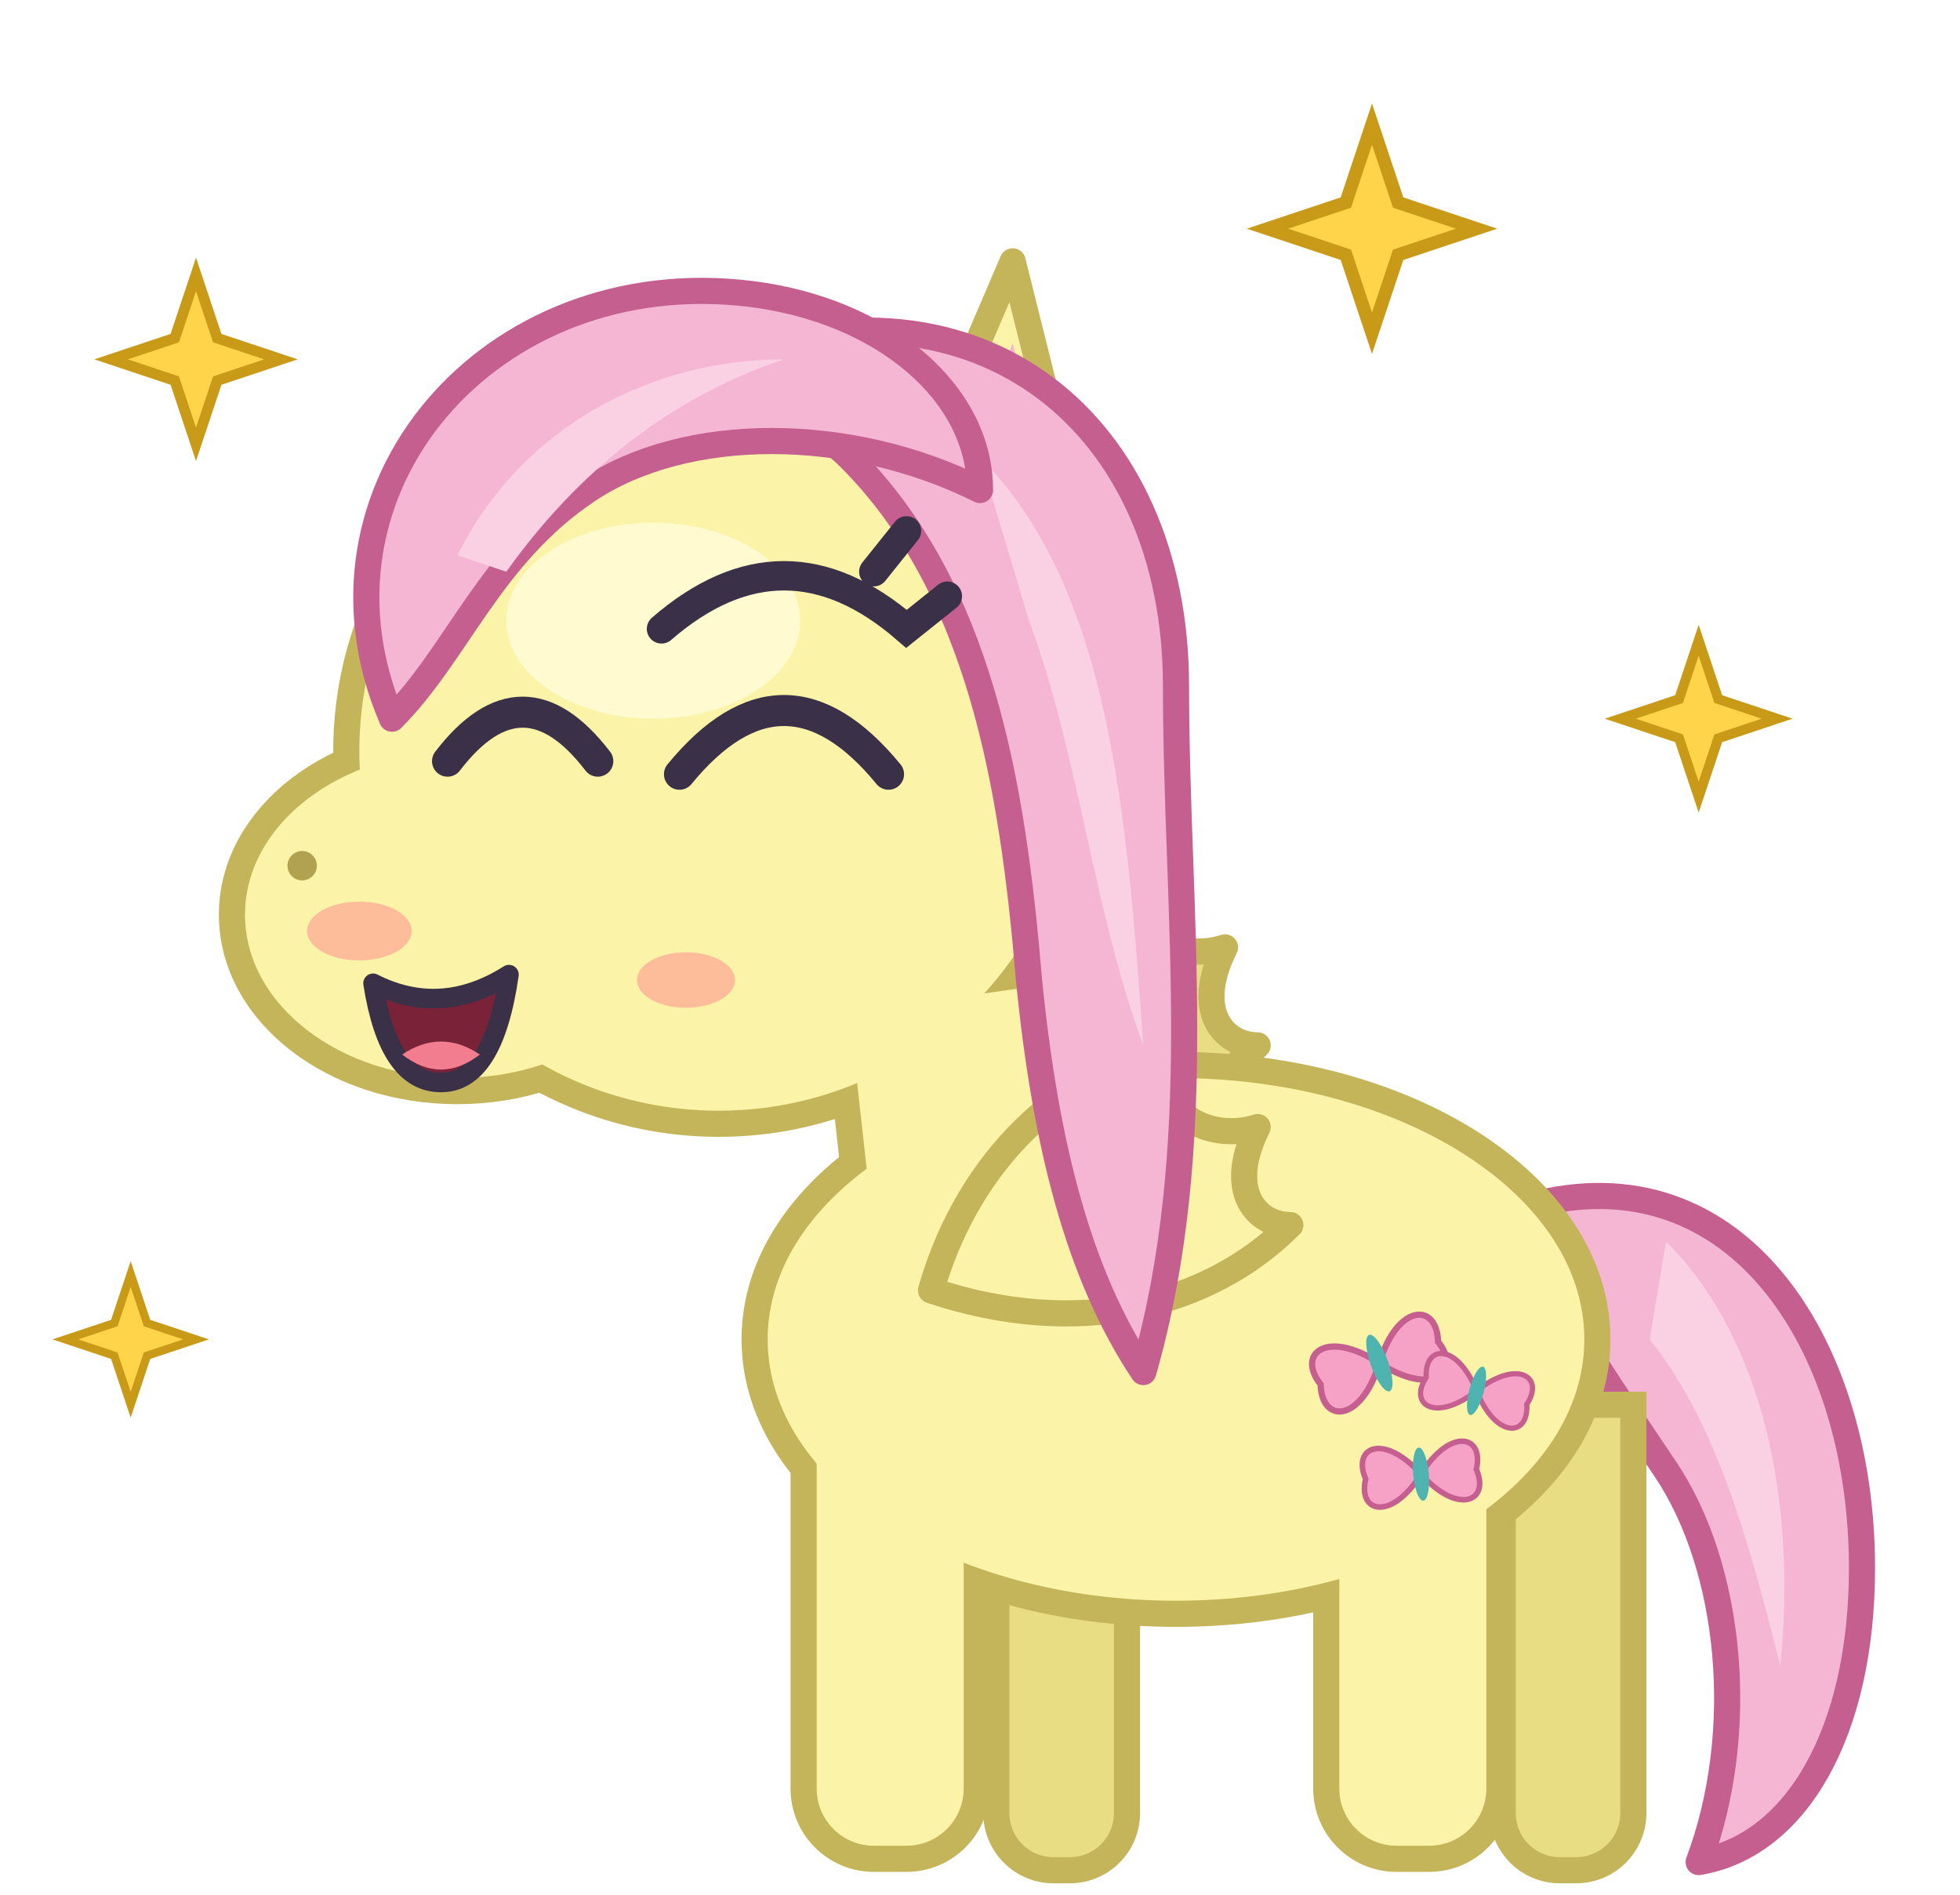
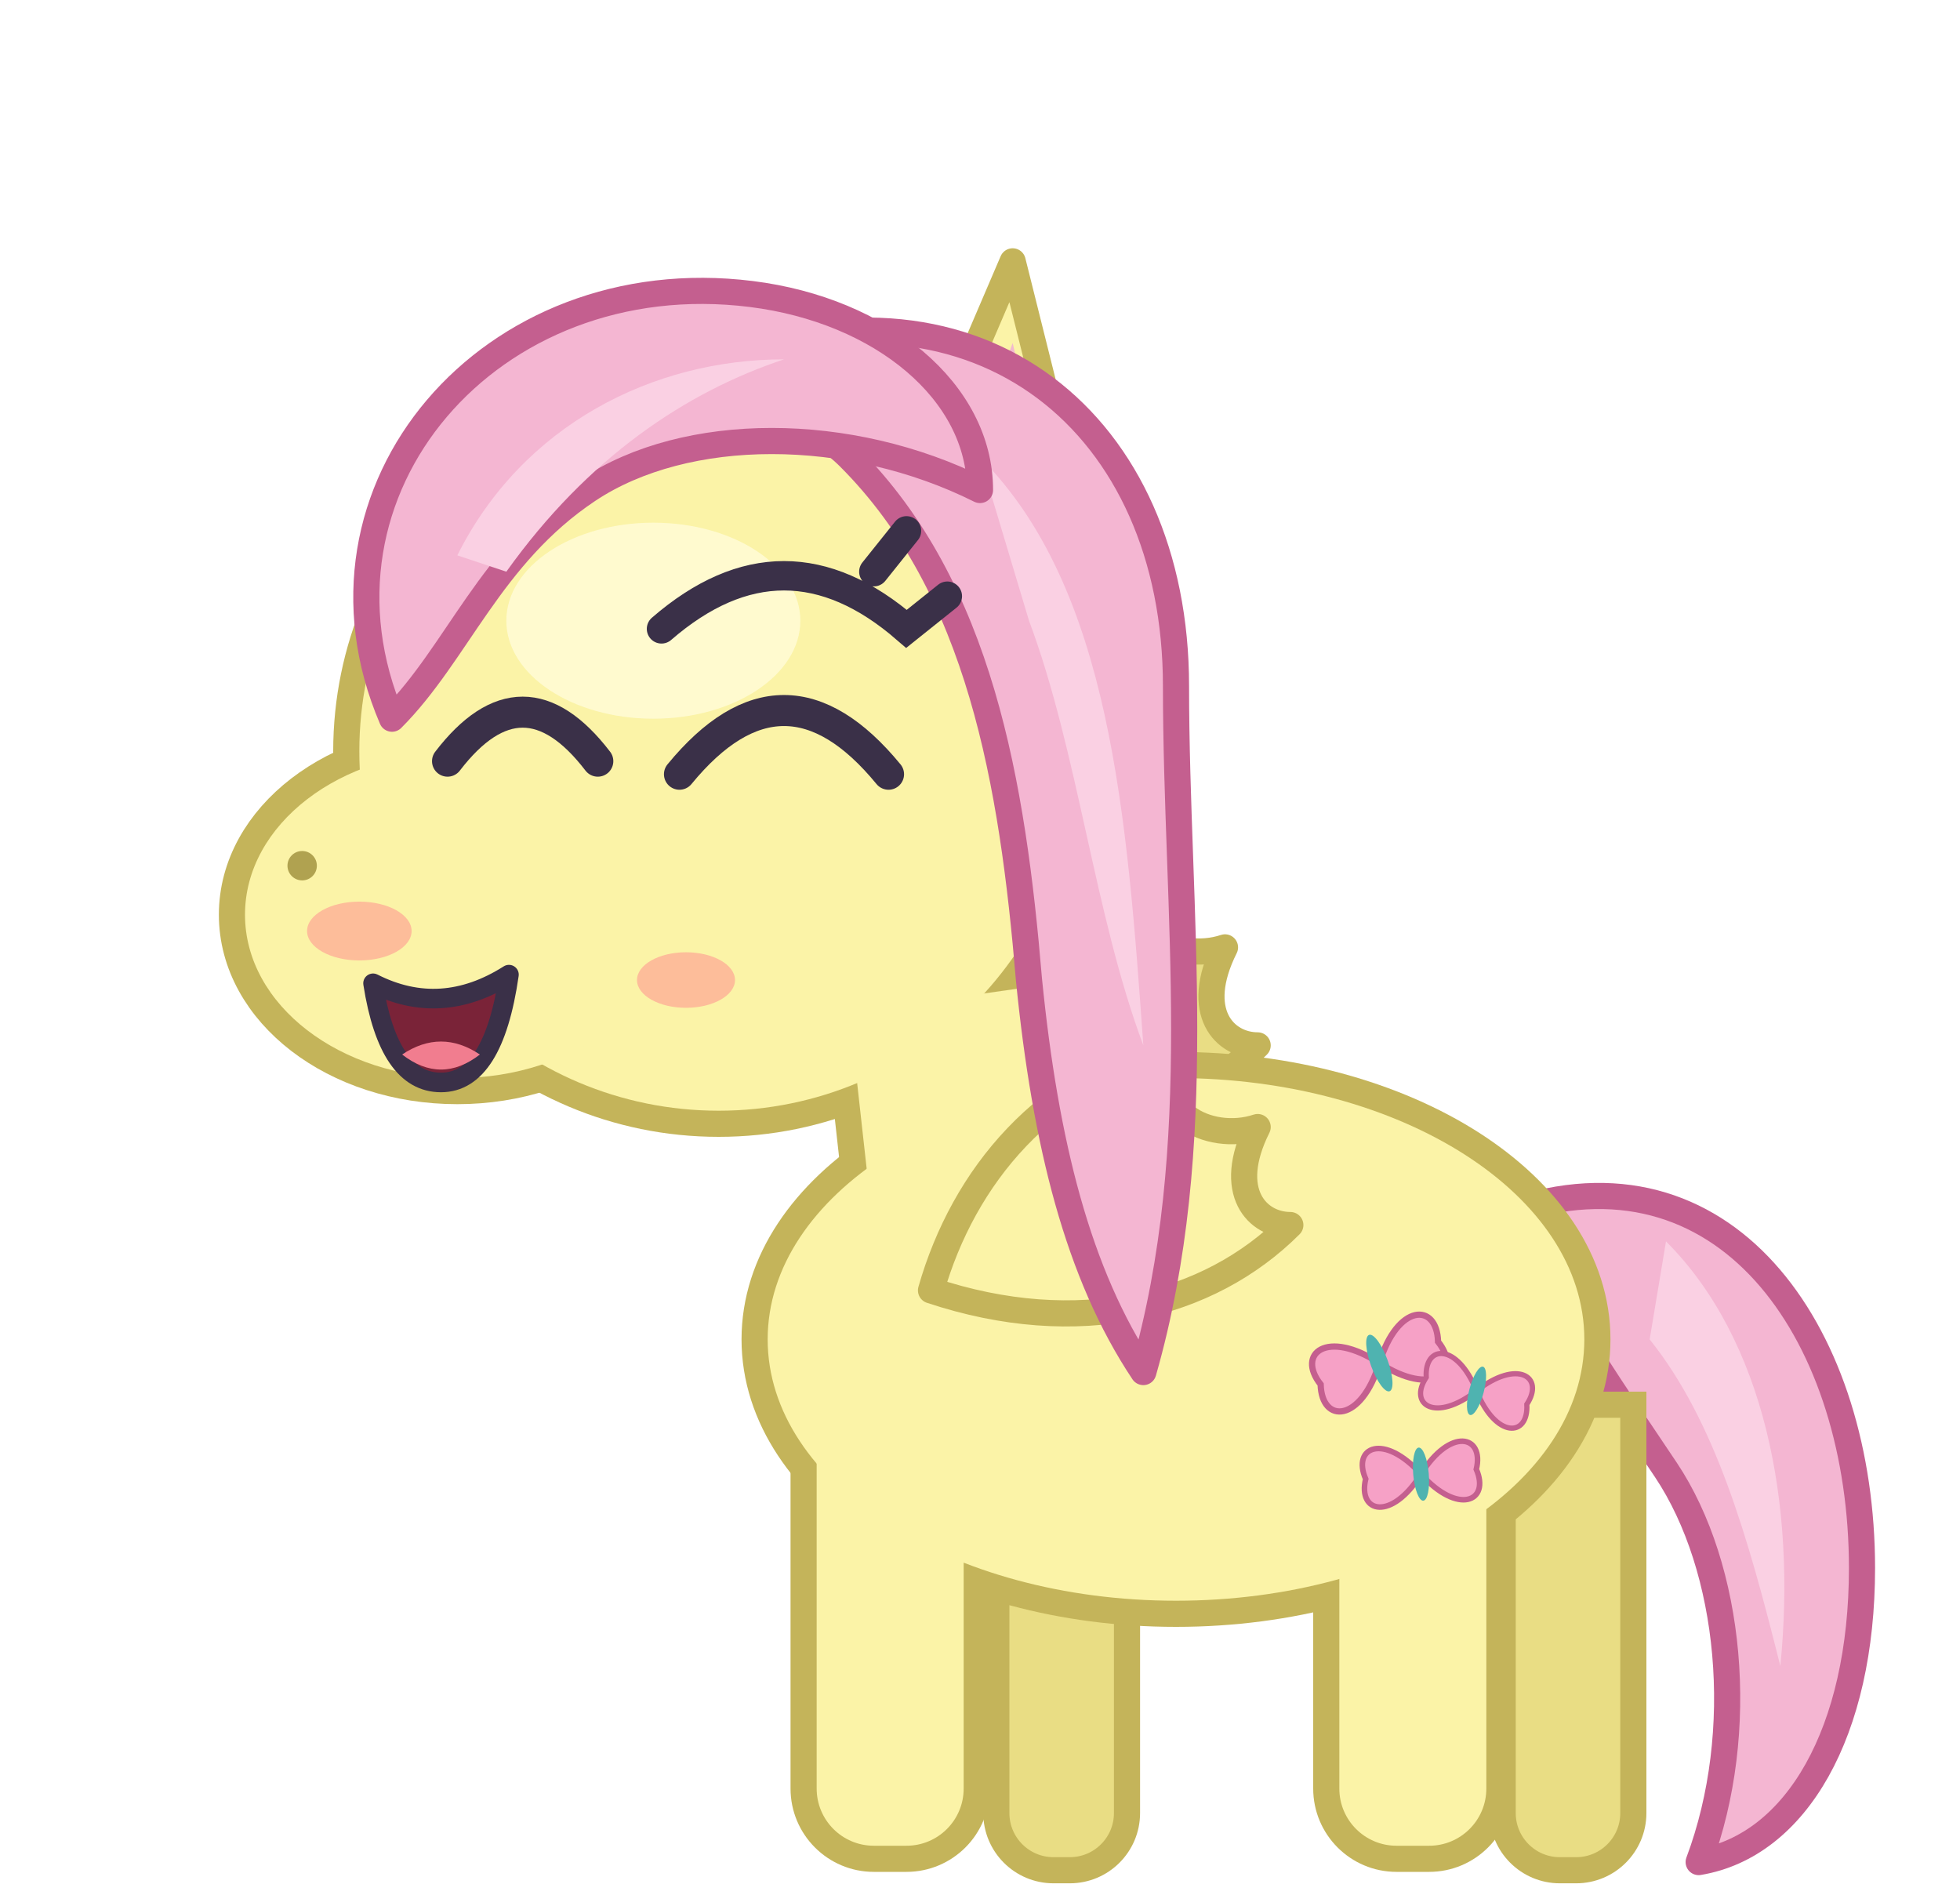
<svg xmlns="http://www.w3.org/2000/svg" viewBox="0 0 120 116">
  <style>
    .blink { transform-box:fill-box; transform-origin:center; animation:blink 5.3s 3.1s infinite }
    @keyframes blink { 0%, 92%, 100% { transform:scaleY(1) } 95% { transform:scaleY(.1) } }
    .mane { transform-box:fill-box; transform-origin:30% 0%; animation:sway 4.4s ease-in-out infinite }
    .tail { transform-box:fill-box; transform-origin:0% 0%; animation:sway 3.8s ease-in-out infinite }
    @keyframes sway { 0%, 100% { transform:rotate(0) } 25% { transform:rotate(2.5deg) } 75% { transform:rotate(-2.5deg) } }
    .wing { transform-box:fill-box; transform-origin:100% 83%; animation:flap 2.4s ease-in-out infinite }
    @keyframes flap { 0%, 60%, 100% { transform:rotate(0) } 70% { transform:rotate(-20deg) } 80% { transform:rotate(0) } 90% { transform:rotate(-13deg) } }
-     .jump { transform-box:fill-box; transform-origin:50% 100%; animation:jump .6s ease-out 3 }
-     @keyframes jump { 0%, 100% { transform:translateY(0) } 35% { transform:translateY(-7px) scaleY(1.02) } 70% { transform:translateY(0) scaleY(.98) } }
-     .spark { transform-box:fill-box; transform-origin:center; transform:scale(0); animation:twinkle 1.4s ease-in-out infinite }
+     .jump { transform-box:fill-box; transform-origin:50% 100%; animation:jump 1.1s ease-out infinite }
+     @keyframes jump { 0%, 60%, 100% { transform:translateY(0) } 20% { transform:translateY(-4px) scaleY(1.02) } 42% { transform:translateY(0) scaleY(.98) } }
+     .spark { transform-box:fill-box; transform-origin:center; transform:scale(0); animation:spk 1.4s ease-in-out infinite }
    .spark.b { animation-delay:.45s } .spark.c { animation-delay:.9s }
-     @keyframes twinkle { 0%, 100% { transform:scale(0) } 50% { transform:scale(1) } }
+     @keyframes spk { 0%, 100% { transform:scale(0) } 50% { transform:scale(1) } }
  </style>
  <defs>
    <g id="coat">
      <ellipse cx="72" cy="82" rx="25" ry="16" />
      <path d="M52 62 L66 60 L70 76 L54 80 Z" />
      <circle cx="44" cy="46" r="22" />
      <ellipse cx="28" cy="56" rx="13" ry="10" />
      <rect x="50" y="86" width="9" height="27" rx="3.5" />
      <rect x="82" y="86" width="9" height="27" rx="3.5" />
    </g>
    <path id="farlegs" d="M61 88 h8 v23 a3.5 3.5 0 0 1 -3.5 3.5 h-1 a3.5 3.5 0 0 1 -3.5 -3.5 Z M92 86 h8 v25 a3.5 3.5 0 0 1 -3.5 3.5 h-1 a3.5 3.5 0 0 1 -3.5 -3.5 Z" />
    <path id="wingp" d="M0 8 C-2 1 -7 -5 -15 -7 C-13 -3 -17 -1 -20 -2 C-18 2 -20 4 -22 4 C-17 9 -9 11 0 8 Z" />
    <g id="fly">
      <path d="M0 0 C-3 -4 -6 -3 -5 0 C-6 3 -3 4 0 0 Z" fill="#f6a1c6" stroke="#c45f8f" stroke-width=".5" />
      <path d="M0 0 C3 -4 6 -3 5 0 C6 3 3 4 0 0 Z" fill="#f6a1c6" stroke="#c45f8f" stroke-width=".5" />
      <ellipse rx=".7" ry="2.4" fill="#4fb3b0" />
    </g>
    <path id="sp" d="M0 -4 L1 -1 L4 0 L1 1 L0 4 L-1 1 L-4 0 L-1 -1 Z" />
  </defs>
  <g class="jump">
    <g class="tail" stroke="#c45f8f" stroke-width="1.6" stroke-linejoin="round">
      <path d="M93 74 C106 70 114 82 114 96 C114 106 110 113 104 114 C107 106 106 96 102 90 C98 84 95 80 93 74 Z" fill="#f4b6d2" />
      <path d="M102 76 C108 82 110 92 109 102 C107 94 105 87 101 82 Z" fill="#fad0e3" stroke="none" />
    </g>
    <use href="#farlegs" fill="#e9dd84" stroke="#c4b45a" stroke-width="1.6" />
    <g transform="translate(55 60) scale(-1 1)">
      <use class="wing" href="#wingp" fill="#e9dd84" stroke="#c4b45a" stroke-width="1.6" stroke-linejoin="round" />
    </g>
    <use href="#coat" fill="none" stroke="#c4b45a" stroke-width="3.2" stroke-linejoin="round" />
    <use href="#coat" fill="#fbf3a7" />
    <ellipse cx="40" cy="38" rx="9" ry="6" fill="#fffbd4" opacity=".9" />
    <g transform="translate(87 86) scale(.85)">
      <use href="#fly" transform="translate(-3 -3) rotate(-20) scale(.9)" />
      <use href="#fly" transform="translate(4 -1) rotate(15) scale(.75)" />
      <use href="#fly" transform="translate(0 5) rotate(-5) scale(.8)" />
    </g>
    <g transform="translate(57 71) scale(-1 1)">
      <use class="wing" href="#wingp" fill="#fbf3a7" stroke="#c4b45a" stroke-width="1.6" stroke-linejoin="round" />
    </g>
    <path d="M56 30 L62 16 L66 32 Z" fill="#fbf3a7" stroke="#c4b45a" stroke-width="1.6" stroke-linejoin="round" />
    <path d="M59.4 28 L62 21 L64 29.6 Z" fill="#f2b8cf" />
    <g class="mane" stroke="#c45f8f" stroke-width="1.6" stroke-linejoin="round">
      <path d="M44 22 C60 16 72 26 72 42 C72 56 74 70 70 84 C66 78 64 70 63 60 C62 48 60 36 52 28 C50 26 46 24 44 22 Z" fill="#f4b6d2" />
      <path d="M60 28 C68 36 69 50 70 64 C67 56 66 46 63 38 Z" fill="#fad0e3" stroke="none" />
    </g>
    <g>
      <path d="M27.4 46.6 Q32 40.6 36.6 46.6" fill="none" stroke="#3a3048" stroke-width="1.9" stroke-linecap="round" />
      <path d="M41.6 47.4 Q48 39.6 54.4 47.4" fill="none" stroke="#3a3048" stroke-width="1.9" stroke-linecap="round" />
      <path d="M40.5 38.5 Q48 32 55.5 38.5 L58 36.5 M53.5 35 L55.5 32.5" fill="none" stroke="#3a3048" stroke-width="1.8" stroke-linecap="round" />
      <ellipse cx="22" cy="57" rx="3.2" ry="1.8" fill="#ff8f8f" opacity=".55" />
      <ellipse cx="42" cy="60" rx="3" ry="1.7" fill="#ff8f8f" opacity=".55" />
    </g>
    <circle cx="18.5" cy="53" r=".9" fill="#b0a250" />
    <g id="mouth">
      <path d="M22.84 60.2 Q27 62.31 31.16 59.67 Q30.21 66.27 27 66.27 Q23.79 66.27 22.84 60.2 Z" fill="#7a2338" stroke="#3a3048" stroke-width="1.2" stroke-linejoin="round" />
      <path d="M24.62 64.56 Q27 62.97 29.38 64.56 Q27 66.4 24.62 64.56 Z" fill="#f17d8f" />
    </g>
    <g stroke="#c45f8f" stroke-width="1.6" stroke-linejoin="round">
      <path d="M24 44 C18 30 30 16 46 18 C54 19 60 24 60 30 C52 26 42 26 36 30 C30 34 28 40 24 44 Z" fill="#f4b6d2" />
      <path d="M28 34 C32 26 40 22 48 22 C42 24 36 28 31 35 Z" fill="#fad0e3" stroke="none" />
    </g>
  </g>
  <g fill="#ffd34a" stroke="#c99a18" stroke-width=".5">
-     <use class="spark" href="#sp" transform="translate(12 22) scale(1.3)" />
-     <use class="spark b" href="#sp" transform="translate(84 14) scale(1.6)" />
-     <use class="spark c" href="#sp" transform="translate(104 44) scale(1.2)" />
-     <use class="spark b" href="#sp" transform="translate(8 82) scale(1)" />
+     <g transform="translate(12 22) scale(1.3)">
+       <use class="spark" href="#sp" />
+     </g>
+     <g transform="translate(84 14) scale(1.6)">
+       <use class="spark b" href="#sp" />
+     </g>
+     <g transform="translate(104 44) scale(1.2)">
+       <use class="spark c" href="#sp" />
+     </g>
+     <g transform="translate(8 82) scale(1)">
+       <use class="spark b" href="#sp" />
+     </g>
  </g>
</svg>
